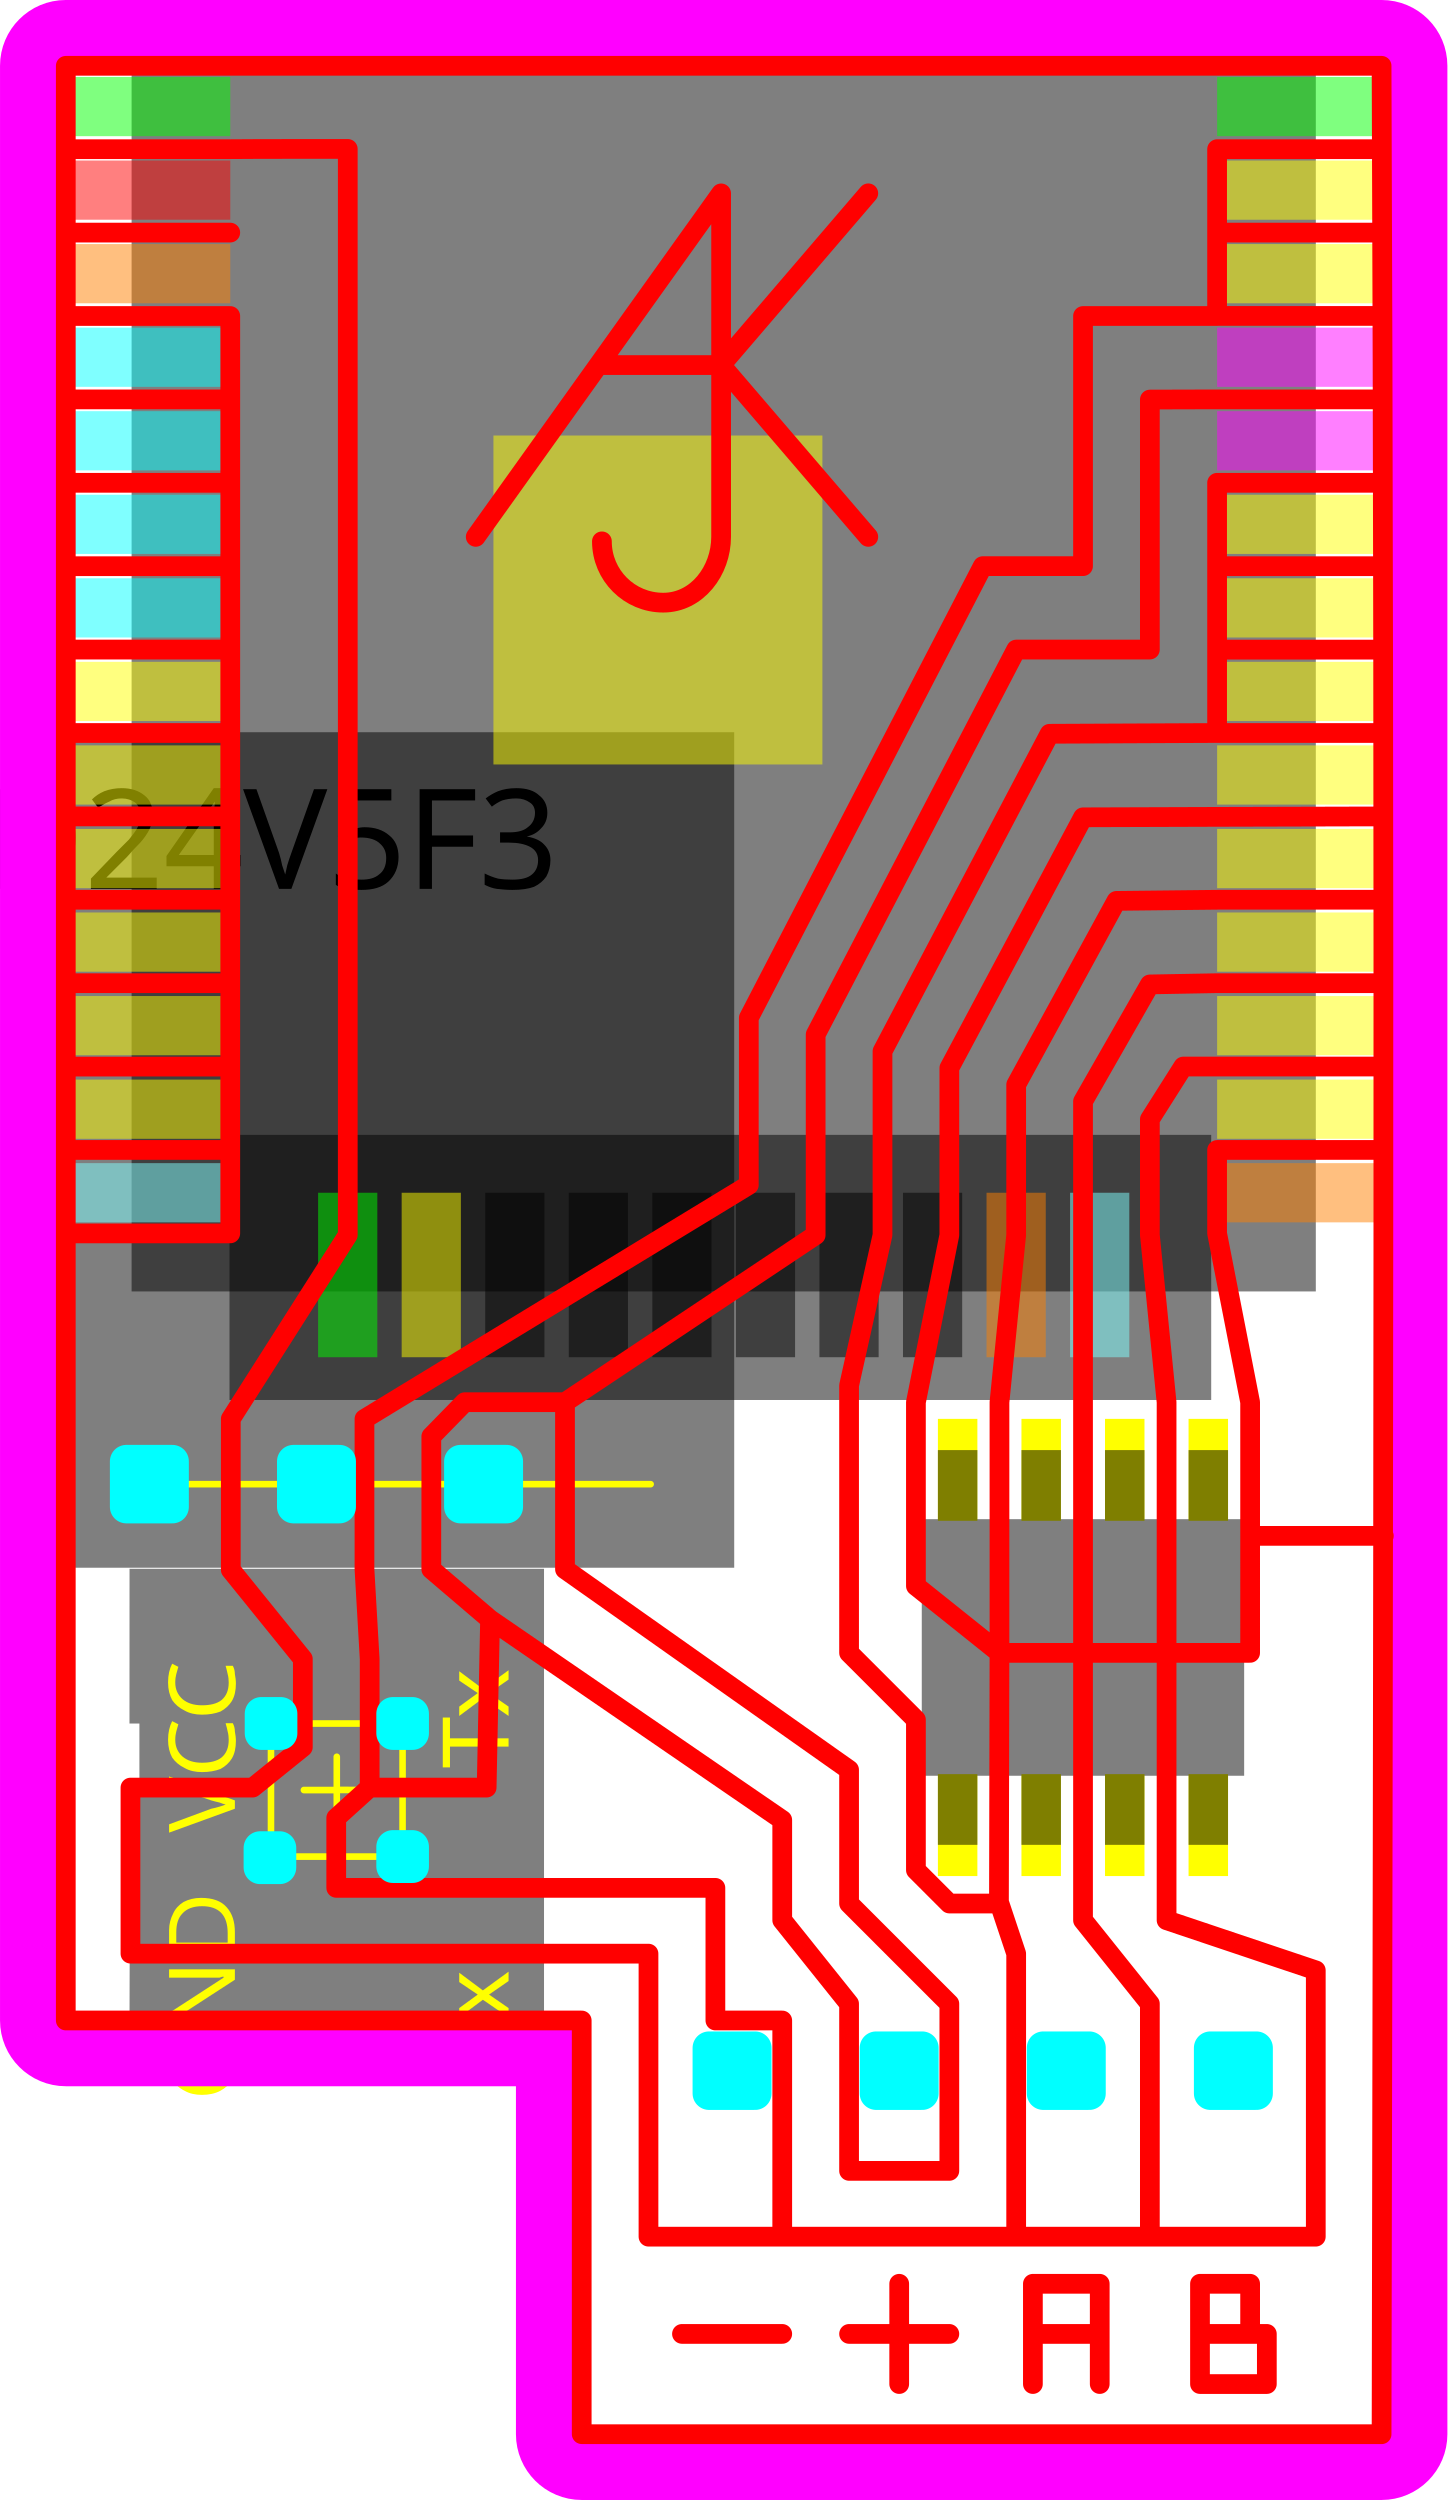
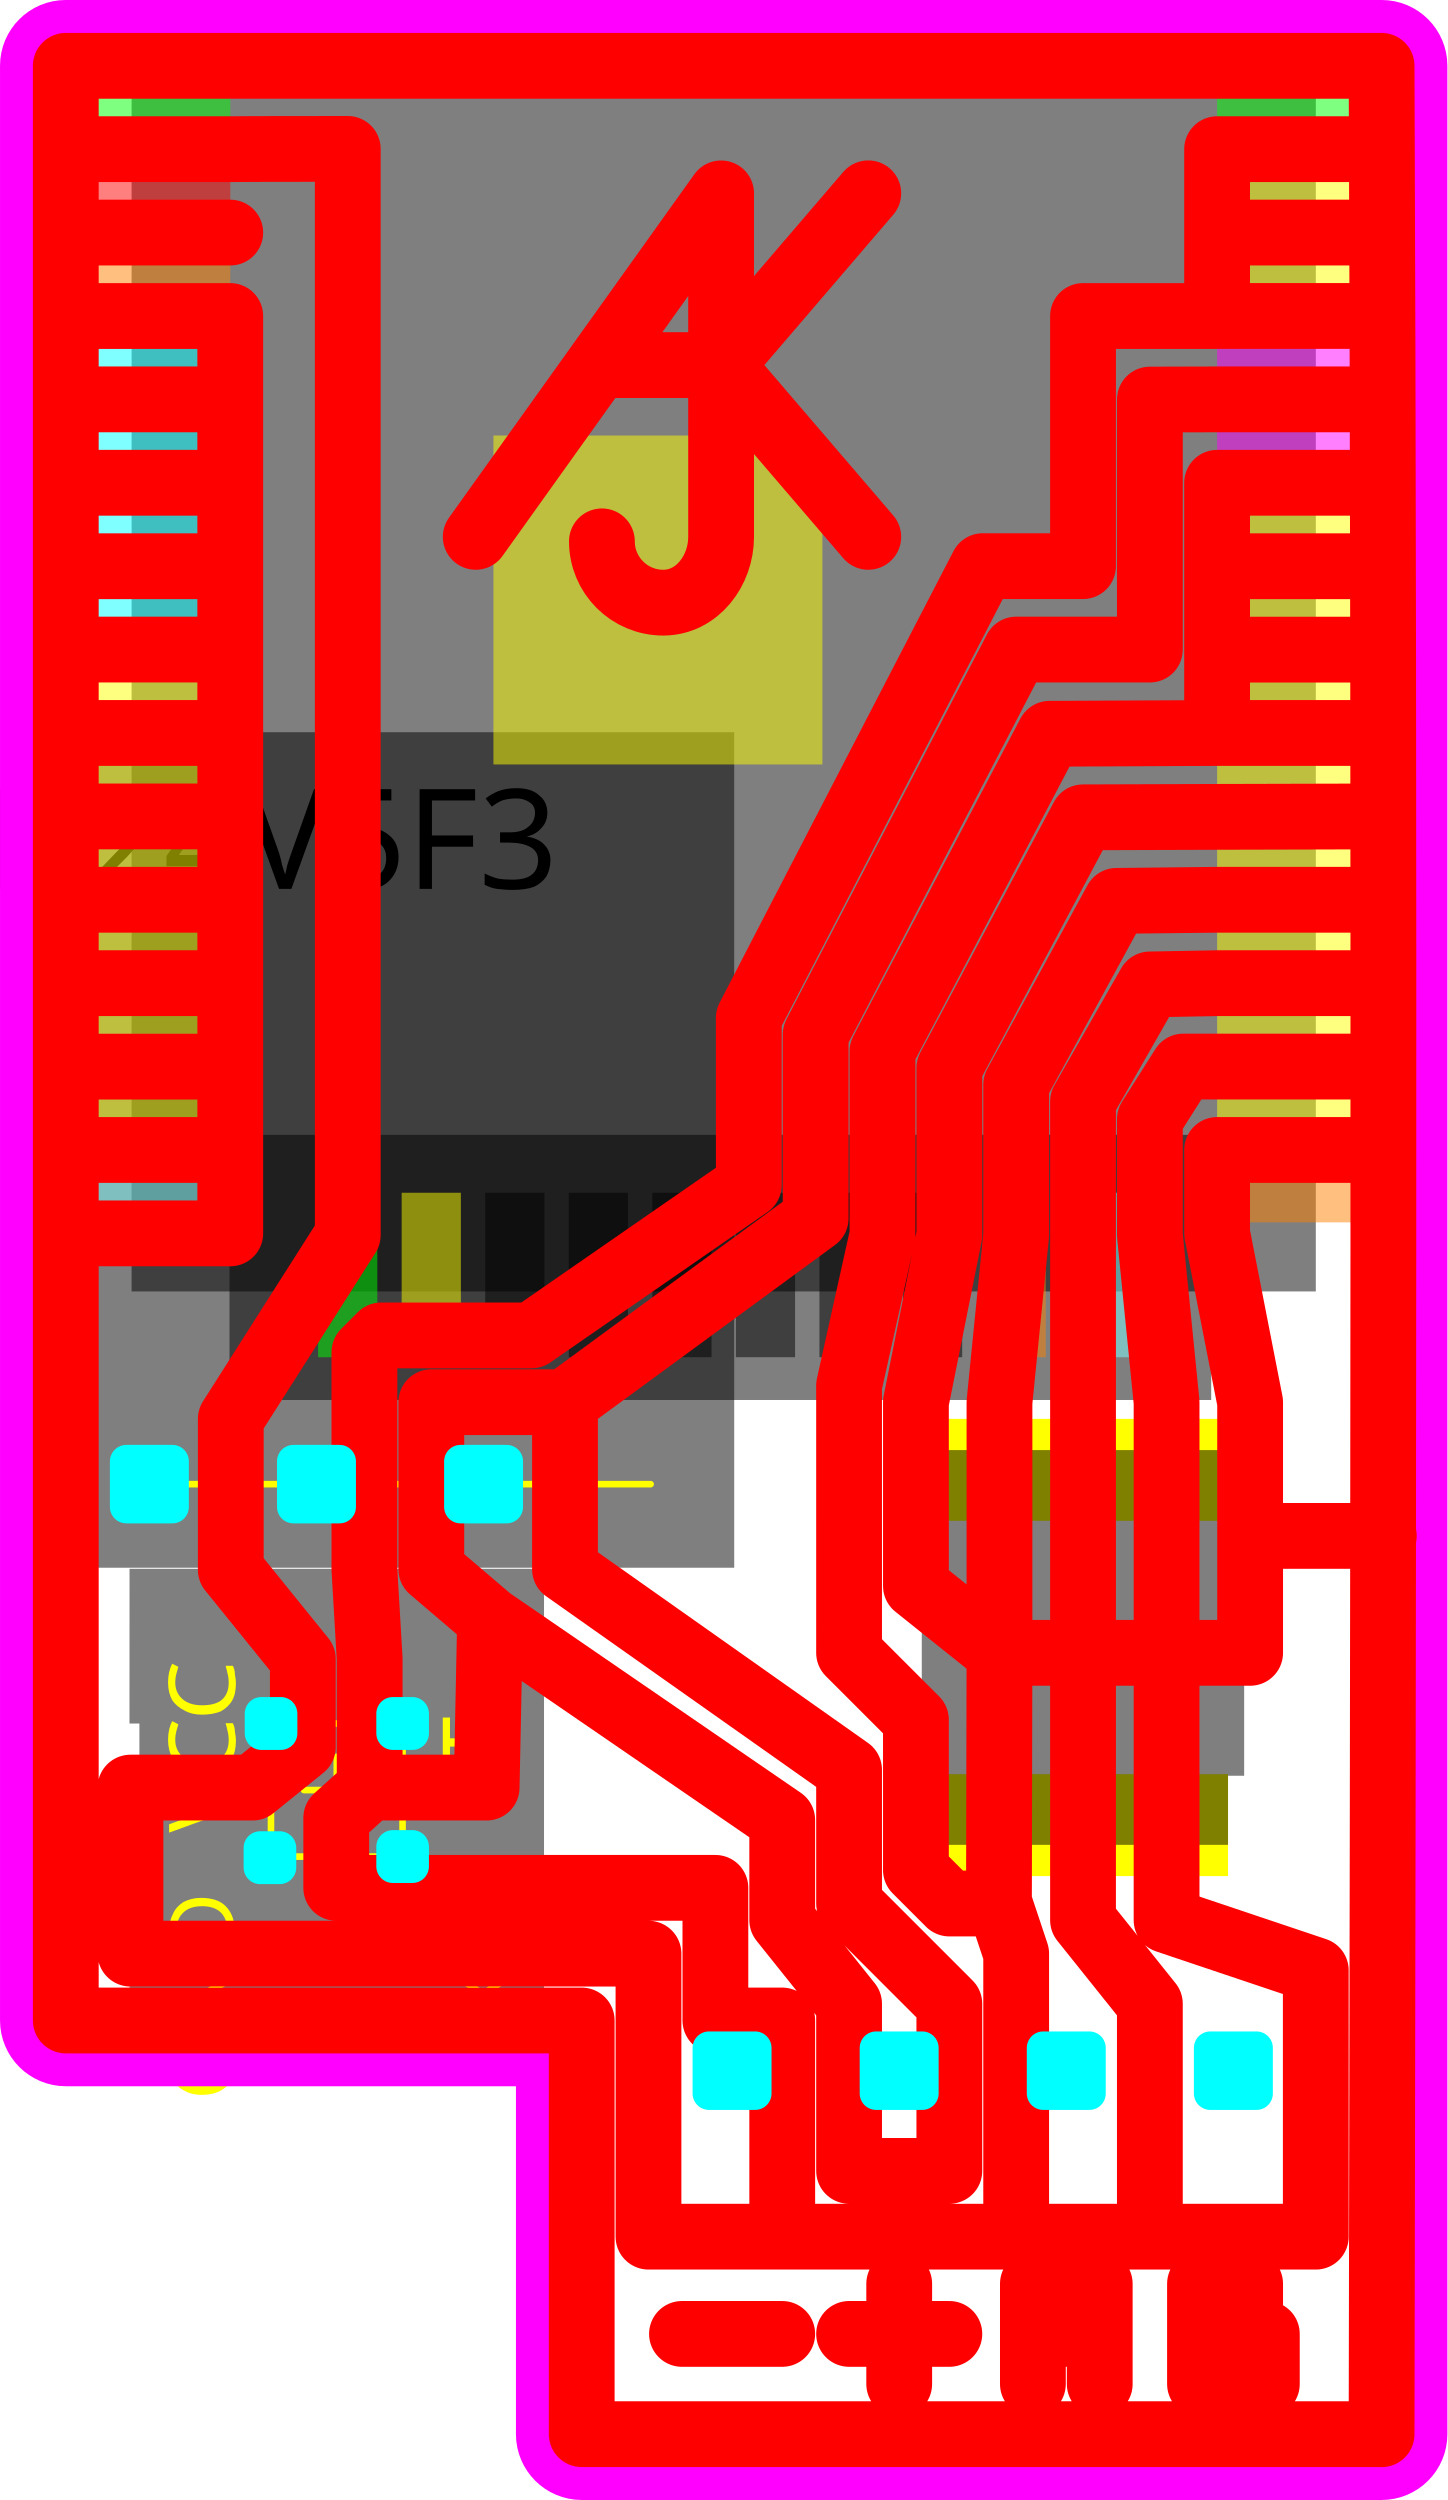
<svg xmlns="http://www.w3.org/2000/svg" width="22mm" height="38mm" viewBox="0 0 22 38" version="1.1" id="svg926">
  <defs id="defs920" />
  <g id="layer6" style="display:inline" transform="translate(3.654297,2.298828)">
    <rect style="fill:#000000;fill-opacity:0.502;stroke:none;stroke-width:0.337;stroke-linecap:round;stroke-linejoin:round;stroke-miterlimit:4;stroke-dasharray:none;stroke-opacity:1" id="rect1434" width="14.922" height="4.03" x="-0.166" y="14.951" />
    <g transform="translate(-15.3543,-79.88925)" id="layer1-1">
      <rect y="88.72" x="12.7" height="12.7" width="10.16" id="rect817" style="opacity:1;fill:#000000;fill-opacity:0.502;fill-rule:evenodd;stroke:none;stroke-width:0.1;stroke-linecap:round;stroke-linejoin:round;stroke-miterlimit:4;stroke-dasharray:none;stroke-dashoffset:0;stroke-opacity:1" />
      <path id="path831" d="m 13.97,100.15 h 2.54 2.54 2.54" style="opacity:1;fill:none;fill-opacity:0.502;fill-rule:evenodd;stroke:#ffff00;stroke-width:0.1;stroke-linecap:round;stroke-linejoin:round;stroke-miterlimit:4;stroke-dasharray:none;stroke-dashoffset:0;stroke-opacity:1" />
      <text id="text835" y="91.103" x="17.734" style="font-style:normal;font-variant:normal;font-weight:normal;font-stretch:normal;font-size:2.117px;line-height:125%;font-family:Raleway;-inkscape-font-specification:'Raleway, Normal';font-variant-ligatures:normal;font-variant-caps:normal;font-variant-numeric:normal;font-feature-settings:normal;text-align:center;letter-spacing:0px;word-spacing:0px;writing-mode:lr-tb;text-anchor:middle;fill:#000000;fill-opacity:1;stroke:none;stroke-width:0.265px;stroke-linecap:butt;stroke-linejoin:miter;stroke-opacity:1" xml:space="preserve">
        <tspan style="font-style:normal;font-variant:normal;font-weight:normal;font-stretch:normal;font-size:2.117px;font-family:Raleway;-inkscape-font-specification:'Raleway, Normal';font-variant-ligatures:normal;font-variant-caps:normal;font-variant-numeric:normal;font-feature-settings:normal;text-align:center;writing-mode:lr-tb;text-anchor:middle;stroke-width:0.265px" y="91.103" x="17.734" id="tspan833">D24V5F3</tspan>
      </text>
    </g>
    <text id="text1597" y="28.948" x="-14.374" style="font-style:normal;font-variant:normal;font-weight:normal;font-stretch:normal;font-size:1.411px;line-height:125%;font-family:FiveByNineJTD;-inkscape-font-specification:'FiveByNineJTD, Normal';font-variant-ligatures:normal;font-variant-caps:normal;font-variant-numeric:normal;font-feature-settings:normal;text-align:center;letter-spacing:0px;word-spacing:0px;writing-mode:lr-tb;text-anchor:middle;fill:#ffff00;fill-opacity:1;stroke:none;stroke-width:0.265px;stroke-linecap:butt;stroke-linejoin:miter;stroke-opacity:1" xml:space="preserve" transform="rotate(-90)">
      <tspan style="font-style:normal;font-variant:normal;font-weight:normal;font-stretch:normal;font-size:1.411px;font-family:FiveByNineJTD;-inkscape-font-specification:'FiveByNineJTD, Normal';font-variant-ligatures:normal;font-variant-caps:normal;font-variant-numeric:normal;font-feature-settings:normal;text-align:center;writing-mode:lr-tb;text-anchor:middle;fill:#ffff00;fill-opacity:1;stroke-width:0.265px" y="30.109" x="-14.374" id="tspan1595" />
    </text>
    <g transform="rotate(180,9.533401,58.61137)" id="layer1-0">
      <g id="g1249">
        <path id="path1215" d="m 4.355,96.405 v 1.55" style="opacity:1;fill:none;fill-opacity:0.502;fill-rule:evenodd;stroke:#ffff00;stroke-width:0.6;stroke-linecap:butt;stroke-linejoin:round;stroke-miterlimit:4;stroke-dasharray:none;stroke-dashoffset:0;stroke-opacity:1" />
        <path style="opacity:1;fill:none;fill-opacity:0.502;fill-rule:evenodd;stroke:#ffff00;stroke-width:0.6;stroke-linecap:butt;stroke-linejoin:round;stroke-miterlimit:4;stroke-dasharray:none;stroke-dashoffset:0;stroke-opacity:1" d="m 5.625,96.405 v 1.55" id="path1217" />
        <path id="path1219" d="m 6.895,96.405 v 1.55" style="opacity:1;fill:none;fill-opacity:0.502;fill-rule:evenodd;stroke:#ffff00;stroke-width:0.6;stroke-linecap:butt;stroke-linejoin:round;stroke-miterlimit:4;stroke-dasharray:none;stroke-dashoffset:0;stroke-opacity:1" />
        <path style="opacity:1;fill:none;fill-opacity:0.502;fill-rule:evenodd;stroke:#ffff00;stroke-width:0.6;stroke-linecap:butt;stroke-linejoin:round;stroke-miterlimit:4;stroke-dasharray:none;stroke-dashoffset:0;stroke-opacity:1" d="m 8.165,96.405 v 1.55" id="path1221" />
        <path style="opacity:1;fill:none;fill-opacity:0.502;fill-rule:evenodd;stroke:#ffff00;stroke-width:0.6;stroke-linecap:butt;stroke-linejoin:round;stroke-miterlimit:4;stroke-dasharray:none;stroke-dashoffset:0;stroke-opacity:1" d="m 4.355,91.005 v 1.55" id="path1223" />
        <path id="path1225" d="m 5.625,91.005 v 1.55" style="opacity:1;fill:none;fill-opacity:0.502;fill-rule:evenodd;stroke:#ffff00;stroke-width:0.6;stroke-linecap:butt;stroke-linejoin:round;stroke-miterlimit:4;stroke-dasharray:none;stroke-dashoffset:0;stroke-opacity:1" />
        <path style="opacity:1;fill:none;fill-opacity:0.502;fill-rule:evenodd;stroke:#ffff00;stroke-width:0.6;stroke-linecap:butt;stroke-linejoin:round;stroke-miterlimit:4;stroke-dasharray:none;stroke-dashoffset:0;stroke-opacity:1" d="m 6.895,91.005 v 1.55" id="path1227" />
        <path id="path1229" d="m 8.165,91.005 v 1.55" style="opacity:1;fill:none;fill-opacity:0.502;fill-rule:evenodd;stroke:#ffff00;stroke-width:0.6;stroke-linecap:butt;stroke-linejoin:round;stroke-miterlimit:4;stroke-dasharray:none;stroke-dashoffset:0;stroke-opacity:1" />
      </g>
      <path id="rect1149" d="m 0.926,1.795 v 3.969 H 0 V 20.504 h 0.926 v 3.969 H 3.193 v -3.969 h 2.533 v 3.969 h 2.268 v -3.969 h 2.531 v 3.969 h 2.268 v -3.969 h 2.533 v 3.969 h 2.268 v -3.969 h 0.926 V 5.764 H 17.594 v -3.969 h -2.268 v 3.969 h -2.533 v -3.969 h -2.268 v 3.969 H 7.994 v -3.969 H 5.727 v 3.969 H 3.193 v -3.969 z" style="opacity:1;fill:#000000;fill-opacity:0.502;fill-rule:evenodd;stroke:none;stroke-width:1.134;stroke-linecap:round;stroke-linejoin:round;stroke-miterlimit:4;stroke-dasharray:none;stroke-dashoffset:0;stroke-opacity:1" transform="matrix(0.2645833,0,0,0.2645833,3.81,91.005)" />
    </g>
    <g style="display:inline" id="layer4" transform="translate(-1.638634,-7.814222)" />
    <g style="display:inline" transform="matrix(0,-1.011295,1,0,-141.3303,55.02321)" id="layer1">
      <path id="rect818" d="m 26.452,139.645 2.325,0.006 v 0.144 h 2 v -0.151 l 2.325,0.001 v 6.3 h -6.65 z" style="opacity:1;fill:#000000;fill-opacity:0.502;fill-rule:evenodd;stroke:none;stroke-width:1;stroke-linecap:round;stroke-linejoin:round;stroke-miterlimit:4;stroke-dasharray:none;stroke-dashoffset:0;stroke-opacity:1" />
      <path d="m 29.777,142.295 v 0.5 h 0.5 m -1,0 h 0.502 l -0.002,0.5 m -1,-1.5 v 2 h 2 v -2 h -2" style="opacity:1;fill:none;fill-opacity:0.502;fill-rule:evenodd;stroke:#ffff00;stroke-width:0.1;stroke-linecap:round;stroke-linejoin:round;stroke-miterlimit:4;stroke-dasharray:none;stroke-dashoffset:0;stroke-opacity:1" id="path1638" />
      <text id="text1589" y="141.248" x="27.967" style="font-style:normal;font-variant:normal;font-weight:normal;font-stretch:normal;font-size:1.411px;line-height:125%;font-family:FiveByNineJTD;-inkscape-font-specification:'FiveByNineJTD, Normal';font-variant-ligatures:normal;font-variant-caps:normal;font-variant-numeric:normal;font-feature-settings:normal;text-align:center;letter-spacing:0px;word-spacing:0px;writing-mode:lr-tb;text-anchor:middle;fill:#ffff00;fill-opacity:1;stroke:none;stroke-width:0.265px;stroke-linecap:butt;stroke-linejoin:miter;stroke-opacity:1" xml:space="preserve">
        <tspan style="font-style:normal;font-variant:normal;font-weight:normal;font-stretch:normal;font-size:1.411px;font-family:FiveByNineJTD;-inkscape-font-specification:'FiveByNineJTD, Normal';font-variant-ligatures:normal;font-variant-caps:normal;font-variant-numeric:normal;font-feature-settings:normal;text-align:center;writing-mode:lr-tb;text-anchor:middle;fill:#ffff00;fill-opacity:1;stroke-width:0.265px" y="141.248" x="27.967" id="tspan1587">GND</tspan>
      </text>
      <text xml:space="preserve" style="font-style:normal;font-variant:normal;font-weight:normal;font-stretch:normal;font-size:1.411px;line-height:125%;font-family:FiveByNineJTD;-inkscape-font-specification:'FiveByNineJTD, Normal';font-variant-ligatures:normal;font-variant-caps:normal;font-variant-numeric:normal;font-feature-settings:normal;text-align:center;letter-spacing:0px;word-spacing:0px;writing-mode:lr-tb;text-anchor:middle;fill:#ffff00;fill-opacity:1;stroke:none;stroke-width:0.265px;stroke-linecap:butt;stroke-linejoin:miter;stroke-opacity:1" x="31.716" y="141.248" id="text1593">
        <tspan id="tspan1591" x="31.716" y="141.248" style="font-style:normal;font-variant:normal;font-weight:normal;font-stretch:normal;font-size:1.411px;font-family:FiveByNineJTD;-inkscape-font-specification:'FiveByNineJTD, Normal';font-variant-ligatures:normal;font-variant-caps:normal;font-variant-numeric:normal;font-feature-settings:normal;text-align:center;writing-mode:lr-tb;text-anchor:middle;fill:#ffff00;fill-opacity:1;stroke-width:0.265px">VCC</tspan>
      </text>
      <text xml:space="preserve" style="font-style:normal;font-variant:normal;font-weight:normal;font-stretch:normal;font-size:1.411px;line-height:125%;font-family:FiveByNineJTD;-inkscape-font-specification:'FiveByNineJTD, Normal';font-variant-ligatures:normal;font-variant-caps:normal;font-variant-numeric:normal;font-feature-settings:normal;text-align:center;letter-spacing:0px;word-spacing:0px;writing-mode:lr-tb;text-anchor:middle;fill:#ffff00;fill-opacity:1;stroke:none;stroke-width:0.265px;stroke-linecap:butt;stroke-linejoin:miter;stroke-opacity:1" x="32.138" y="145.408" id="text1597-2">
        <tspan id="tspan1595-3" x="32.138" y="145.408" style="font-style:normal;font-variant:normal;font-weight:normal;font-stretch:normal;font-size:1.411px;font-family:FiveByNineJTD;-inkscape-font-specification:'FiveByNineJTD, Normal';font-variant-ligatures:normal;font-variant-caps:normal;font-variant-numeric:normal;font-feature-settings:normal;text-align:center;writing-mode:lr-tb;text-anchor:middle;fill:#ffff00;fill-opacity:1;stroke-width:0.265px">Tx</tspan>
      </text>
      <text id="text1601" y="145.408" x="27.545" style="font-style:normal;font-variant:normal;font-weight:normal;font-stretch:normal;font-size:1.411px;line-height:125%;font-family:FiveByNineJTD;-inkscape-font-specification:'FiveByNineJTD, Normal';font-variant-ligatures:normal;font-variant-caps:normal;font-variant-numeric:normal;font-feature-settings:normal;text-align:center;letter-spacing:0px;word-spacing:0px;writing-mode:lr-tb;text-anchor:middle;fill:#ffff00;fill-opacity:1;stroke:none;stroke-width:0.265px;stroke-linecap:butt;stroke-linejoin:miter;stroke-opacity:1" xml:space="preserve">
        <tspan style="font-style:normal;font-variant:normal;font-weight:normal;font-stretch:normal;font-size:1.411px;font-family:FiveByNineJTD;-inkscape-font-specification:'FiveByNineJTD, Normal';font-variant-ligatures:normal;font-variant-caps:normal;font-variant-numeric:normal;font-feature-settings:normal;text-align:center;writing-mode:lr-tb;text-anchor:middle;fill:#ffff00;fill-opacity:1;stroke-width:0.265px" y="145.408" x="27.545" id="tspan1599">Rx</tspan>
      </text>
    </g>
    <rect y="-8.169" x="-1.654" height="25.5" width="18" id="rect10" style="fill:#000000;fill-opacity:0.502;stroke:none;stroke-width:0.265" />
    <rect y="-1.129" x="-2.654" height="0.9" width="2.5" id="rect819" style="fill:#00ff00;fill-opacity:0.502;stroke:none;stroke-width:0.296" />
    <rect style="fill:#80ffff;fill-opacity:0.502;stroke:none;stroke-width:0.296" id="rect821" width="2.5" height="0.9" x="-2.654" y="15.381" />
    <rect y="14.111" x="-2.654" height="0.9" width="2.5" id="rect823" style="fill:#ffff00;fill-opacity:0.502;stroke:none;stroke-width:0.296" />
    <rect style="fill:#ffff00;fill-opacity:0.502;stroke:none;stroke-width:0.296" id="rect825" width="2.5" height="0.9" x="-2.654" y="12.841" />
    <rect y="11.571" x="-2.654" height="0.9" width="2.5" id="rect827" style="fill:#ffff00;fill-opacity:0.502;stroke:none;stroke-width:0.296" />
    <rect style="fill:#ffff00;fill-opacity:0.502;stroke:none;stroke-width:0.296" id="rect829" width="2.5" height="0.9" x="-2.654" y="10.301" />
    <rect y="9.031" x="-2.654" height="0.9" width="2.5" id="rect831" style="fill:#ffff00;fill-opacity:0.502;stroke:none;stroke-width:0.296" />
    <rect style="fill:#ffff00;fill-opacity:0.502;stroke:none;stroke-width:0.296" id="rect833" width="2.5" height="0.9" x="-2.654" y="7.761" />
    <rect y="6.491" x="-2.654" height="0.9" width="2.5" id="rect835" style="fill:#00ffff;fill-opacity:0.502;stroke:none;stroke-width:0.296" />
    <rect style="fill:#00ffff;fill-opacity:0.502;stroke:none;stroke-width:0.296" id="rect837" width="2.5" height="0.9" x="-2.654" y="5.221" />
    <rect y="3.951" x="-2.654" height="0.9" width="2.5" id="rect839" style="fill:#00ffff;fill-opacity:0.502;stroke:none;stroke-width:0.296" />
    <rect style="fill:#00ffff;fill-opacity:0.502;stroke:none;stroke-width:0.296" id="rect841" width="2.5" height="0.9" x="-2.654" y="2.681" />
    <rect y="1.411" x="-2.654" height="0.9" width="2.5" id="rect843" style="fill:#ff8000;fill-opacity:0.502;stroke:none;stroke-width:0.296" />
    <rect style="fill:#ff0000;fill-opacity:0.502;stroke:none;stroke-width:0.296" id="rect845" width="2.5" height="0.9" x="-2.654" y="0.141" />
    <rect style="fill:#00ff00;fill-opacity:0.502;stroke:none;stroke-width:0.296" id="rect867" width="2.5" height="0.9" x="14.846" y="-1.129" />
    <rect y="15.381" x="14.846" height="0.9" width="2.5" id="rect869" style="fill:#ff8000;fill-opacity:0.502;stroke:none;stroke-width:0.296" />
    <rect style="fill:#ffff00;fill-opacity:0.502;stroke:none;stroke-width:0.296" id="rect871" width="2.5" height="0.9" x="14.846" y="14.111" />
    <rect y="12.841" x="14.846" height="0.9" width="2.5" id="rect873" style="fill:#ffff00;fill-opacity:0.502;stroke:none;stroke-width:0.296" />
    <rect style="fill:#ffff00;fill-opacity:0.502;stroke:none;stroke-width:0.296" id="rect875" width="2.5" height="0.9" x="14.846" y="11.571" />
    <rect y="10.301" x="14.846" height="0.9" width="2.5" id="rect877" style="fill:#ffff00;fill-opacity:0.502;stroke:none;stroke-width:0.296" />
    <rect style="fill:#ffff00;fill-opacity:0.502;stroke:none;stroke-width:0.296" id="rect879" width="2.5" height="0.9" x="14.846" y="9.031" />
    <rect y="7.761" x="14.846" height="0.9" width="2.5" id="rect881" style="fill:#ffff00;fill-opacity:0.502;stroke:none;stroke-width:0.296" />
    <rect style="fill:#ffff00;fill-opacity:0.502;stroke:none;stroke-width:0.296" id="rect883" width="2.5" height="0.9" x="14.846" y="6.491" />
    <rect y="5.221" x="14.846" height="0.9" width="2.5" id="rect885" style="fill:#ffff00;fill-opacity:0.502;stroke:none;stroke-width:0.296" />
    <rect style="fill:#ff00ff;fill-opacity:0.502;stroke:none;stroke-width:0.296" id="rect887" width="2.5" height="0.9" x="14.846" y="3.951" />
    <rect y="2.681" x="14.846" height="0.9" width="2.5" id="rect889" style="fill:#ff00ff;fill-opacity:0.502;stroke:none;stroke-width:0.296" />
    <rect style="fill:#ffff00;fill-opacity:0.502;stroke:none;stroke-width:0.296" id="rect891" width="2.5" height="0.9" x="14.846" y="1.411" />
    <rect y="0.141" x="14.846" height="0.9" width="2.5" id="rect893" style="fill:#ffff00;fill-opacity:0.502;stroke:none;stroke-width:0.296" />
    <rect transform="rotate(90)" style="fill:#00ff00;fill-opacity:0.502;stroke:none;stroke-width:0.296" id="rect899" width="2.5" height="0.9" x="15.831" y="-2.081" />
    <rect transform="rotate(90)" y="-3.351" x="15.831" height="0.9" width="2.5" id="rect901" style="fill:#ffff00;fill-opacity:0.502;stroke:none;stroke-width:0.296" />
    <rect transform="rotate(90)" style="fill:#000000;fill-opacity:0.502;stroke:none;stroke-width:0.296" id="rect903" width="2.5" height="0.9" x="15.831" y="-4.621" />
    <rect transform="rotate(90)" y="-5.891" x="15.831" height="0.9" width="2.5" id="rect905" style="fill:#000000;fill-opacity:0.502;stroke:none;stroke-width:0.296" />
    <rect transform="rotate(90)" style="fill:#000000;fill-opacity:0.502;stroke:none;stroke-width:0.296" id="rect907" width="2.5" height="0.9" x="15.831" y="-7.161" />
    <rect transform="rotate(90)" y="-8.431" x="15.831" height="0.9" width="2.5" id="rect909" style="fill:#000000;fill-opacity:0.502;stroke:none;stroke-width:0.296" />
    <rect transform="rotate(90)" style="fill:#000000;fill-opacity:0.502;stroke:none;stroke-width:0.296" id="rect911" width="2.5" height="0.9" x="15.831" y="-9.701" />
    <rect transform="rotate(90)" y="-10.971" x="15.831" height="0.9" width="2.5" id="rect913" style="fill:#000000;fill-opacity:0.502;stroke:none;stroke-width:0.296" />
    <rect transform="rotate(90)" style="fill:#ff8000;fill-opacity:0.502;stroke:none;stroke-width:0.296" id="rect915" width="2.5" height="0.9" x="15.831" y="-12.241" />
    <rect transform="rotate(90)" y="-13.511" x="15.831" height="0.9" width="2.5" id="rect917" style="fill:#80ffff;fill-opacity:0.502;stroke:none;stroke-width:0.296" />
    <rect y="4.321" x="3.846" height="5" width="5" id="rect946" style="fill:#ffff00;fill-opacity:0.502;stroke:none;stroke-width:0.41" />
    <text id="text4848" y="-3.375" x="7.352" style="font-style:normal;font-variant:normal;font-weight:normal;font-stretch:normal;font-size:4.939px;line-height:1.25;font-family:sans-serif;-inkscape-font-specification:'sans-serif, Normal';font-variant-ligatures:normal;font-variant-caps:normal;font-variant-numeric:normal;font-feature-settings:normal;text-align:center;letter-spacing:0px;word-spacing:0px;writing-mode:lr-tb;text-anchor:middle;fill:#000000;fill-opacity:1;stroke:none;stroke-width:0.265" xml:space="preserve">
      <tspan style="font-style:normal;font-variant:normal;font-weight:normal;font-stretch:normal;font-size:4.939px;font-family:sans-serif;-inkscape-font-specification:'sans-serif, Normal';font-variant-ligatures:normal;font-variant-caps:normal;font-variant-numeric:normal;font-feature-settings:normal;text-align:center;writing-mode:lr-tb;text-anchor:middle;stroke-width:0.265" y="-3.375" x="7.352" id="tspan4846">ESP32</tspan>
    </text>
  </g>
  <g id="edge" style="display:inline" transform="translate(3.654297,2.298828)">
    <path style="color:#000000;font-style:normal;font-variant:normal;font-weight:normal;font-stretch:normal;font-size:medium;line-height:normal;font-family:sans-serif;font-variant-ligatures:normal;font-variant-position:normal;font-variant-caps:normal;font-variant-numeric:normal;font-variant-alternates:normal;font-feature-settings:normal;text-indent:0;text-align:start;text-decoration:none;text-decoration-line:none;text-decoration-style:solid;text-decoration-color:#000000;letter-spacing:normal;word-spacing:normal;text-transform:none;writing-mode:lr-tb;direction:ltr;text-orientation:mixed;dominant-baseline:auto;baseline-shift:baseline;text-anchor:start;white-space:normal;shape-padding:0;clip-rule:nonzero;display:inline;overflow:visible;visibility:visible;opacity:1;isolation:auto;mix-blend-mode:normal;color-interpolation:sRGB;color-interpolation-filters:linearRGB;solid-color:#000000;solid-opacity:1;vector-effect:none;fill:none;fill-opacity:1;fill-rule:nonzero;stroke:#ff00ff;stroke-width:1;stroke-linecap:round;stroke-linejoin:round;stroke-miterlimit:4;stroke-dasharray:none;stroke-dashoffset:0;stroke-opacity:1;color-rendering:auto;image-rendering:auto;shape-rendering:auto;text-rendering:auto;enable-background:accumulate" d="m -2.654,-1.799 a 0.5,0.5 0 0 0 -0.5,0.5 V 28.412 a 0.5,0.5 0 0 0 0.5,0.5 H 4.688 v 5.789 a 0.5,0.5 0 0 0 0.5,0.5 h 12.158 a 0.5,0.5 0 0 0 0.5,-0.5 V -1.299 a 0.5,0.5 0 0 0 -0.5,-0.5 z" id="path932" />
  </g>
  <g id="layer2" style="display:inline" transform="translate(2.74696,17.51441)">
    <g id="g993" transform="translate(7.306204,-20.71982)" />
    <g transform="rotate(90,5.650503,16.0582)" id="g1053" />
    <g id="g1091" transform="translate(25.1062,-20.71982)" />
    <g transform="matrix(0.6593814,0,0,0.6593814,-6.897141,-185.2828)" id="layer1-0-7" style="fill:#000000;fill-opacity:0.502;stroke:#ff0000;stroke-width:0.455;stroke-miterlimit:4;stroke-dasharray:none;stroke-opacity:1" />
    <g transform="matrix(0.5473464,0,0,0.5473464,-4.794936,-157.4643)" id="layer1-9" style="stroke:#ff0000;stroke-width:0.548;stroke-miterlimit:4;stroke-dasharray:none;stroke-opacity:1" />
    <g style="display:inline" id="layer2-3" transform="translate(-0.7469596,-23.21481)" />
    <g id="g4125" transform="matrix(1.053068,0,0,1.053068,149.3773,-16.92275)">
      <g transform="translate(6.809141,11.74405)" style="display:inline;opacity:1" id="layer6-2" />
      <g transform="translate(6.809141,11.74405)" style="display:inline;opacity:1" id="layer3" />
      <g style="display:inline;opacity:1" transform="translate(8.619141,3.289063)" id="layer2-39" />
      <g transform="translate(6.809141,11.74405)" style="display:inline" id="layer7" />
      <g transform="translate(6.809141,11.74405)" style="display:inline" id="layer4-9">
        <g style="stroke:#00ffff;stroke-opacity:1" transform="translate(3.405002,-9.134995)" id="g940-7" />
        <g style="stroke:#00ffff;stroke-opacity:1" transform="rotate(-180,36.2725,8.835006)" id="g1229" />
        <g style="stroke:#00ffff;stroke-opacity:1" transform="rotate(-90,11.72751,4.247507)" id="g942-0" />
        <g style="stroke:#00ffff;stroke-opacity:1" id="g915" transform="rotate(-180,31.22625,8.835006)" />
        <g style="stroke:#00ffff;stroke-opacity:1" transform="rotate(-180,26.18,8.835006)" id="g924-3" />
        <g style="stroke:#00ffff;stroke-opacity:1" id="g941" transform="translate(19.24001,1.37501)" />
        <g style="stroke:#00ffff;stroke-opacity:1" id="g925">
          <g style="stroke:#00ffff;stroke-opacity:1" id="g954" transform="rotate(-90,22.0375,-8.9375)" />
          <g style="stroke:#00ffff;stroke-opacity:1" transform="rotate(-90,23.3075,-10.2075)" id="g964" />
        </g>
        <g style="stroke:#00ffff;stroke-opacity:1" transform="translate(-0.2700745,-0.1467824)" id="g1033" />
      </g>
    </g>
-     <path id="path928" style="opacity:1;fill:none;fill-opacity:0.502;fill-rule:evenodd;stroke:#ff0000;stroke-width:0.3;stroke-linecap:round;stroke-linejoin:round;stroke-miterlimit:4;stroke-dasharray:none;stroke-dashoffset:0;stroke-opacity:1" d="m 9.143,16.483 v -3.286 h -1.016 V 11.181 H 2.364 v -1.064 l 0.508,-0.46 V 7.701 L 2.793,6.339 V 4.053 L 8.635,0.497 V -2.043 l 3.556,-6.866 h 1.524 v -3.802 h 2.032 M 5.841,3.799 9.651,1.259 v -3.048 l 3.048,-5.852 h 2.032 v -3.8 l 1.022,-0.003 m 2.5,1.268 h -2.5 l 7.5e-5,3.803 m 2.5,-5.071 H 15.753 M 2.872,9.657 h 1.778 l 0.052,-2.556 M 18.287,5.831 h -2.032 M 18.253,-2.57 h -2.5 l -1.022,0.019 -1.016,1.778 V 1.259 l -2e-6,2.54 -4e-6,3.794 -7e-6,4.08 1.016,1.27 v 3.54 M -1.747,-15.247 h 2.5 c 0.262,-0.004 1.786,-0.004 1.786,-0.004 V 1.259 L 0.761,4.053 V 6.347 L 1.856,7.701 v 1.341 l -0.762,0.615 h -1.858 v 2.524 l 7.874,10e-7 v 4.302 H 17.253 v -4.048 l -2.268,-0.762 2.3e-5,-4.064 1.9e-5,-3.81 -0.254,-2.54 v -1.76 l 0.508,-0.802 h 0.514 2.5 m 0,-13.944 h -2.5 v 2.535 h 2.5 M 15.753,-3.838 h 2.5 m 0,23.323 H 6.095 l 4.22e-5,-6.288 -7.842,6e-6 V -16.514 H 0.753 15.753 18.253 c 0.049,12.133 0.023,23.867 0,36 z M 7.619,17.961 h 1.524 m 1.016,0 h 1.524 m -0.762,-0.762 v 1.524 m 2.032,0 v -1.524 h 1.016 v 1.524 m -1.016,-0.762 h 1.016 m 1.524,0 h 1.016 v 0.762 h -1.016 v -1.524 h 0.762 v 0.762 M -1.747,1.233 H 0.753 V -12.711 H -1.747 m 0,-1.268 h 2.5 m -2.5,2.535 h 2.5 m -2.5,1.268 h 2.5 m -2.5,1.268 H 0.753 M -1.747,-7.641 H 0.753 M -1.747,-6.373 H 0.753 M -1.747,-5.105 H 0.753 M -1.747,-3.838 H 0.753 M -1.747,-2.57 H 0.753 M -1.747,-1.302 H 0.753 M -1.747,-0.035 H 0.753 M 15.753,-13.979 h 2.5 m -2.5,5.071 h 2.5 m -2.5,1.268 h 2.5 m 4.3e-5,2.535 -2.503,0.007 -2.035,0.007 -2.032,3.81 v 2.54 l -0.508,2.54 v 2.794 l 1.27,1.016 3.81,-3e-7 -4.3e-5,-3.81 -0.502,-2.566 v -1.268 h 2.5 M 15.753,-3.838 l -1.53,0.017 -1.524,2.794 v 2.286 l -0.254,2.54 2e-6,3.81 -0.008,3.81 h -0.754 l -0.508,-0.508 V 8.625 l -1.016,-1.016 -4.3e-5,-4.064 0.508,-2.286 V -1.535 l 2.54,-4.826 2.546,-0.012 h 2.5 m -5.808,17.792 0.254,0.762 2.9e-5,4.302 M 4.317,3.799 l 1.524,-3e-7 v 2.54 l 4.318,3.048 v 2.032 l 1.524,1.524 v 2.54 h -1.524 v -2.54 L 9.143,11.673 v -1.524 L 4.702,7.101 3.809,6.339 V 4.319 Z M 8.213,-11.965 H 6.349 m 4.102,-2.611 -2.238,2.611 2.238,2.611 m -5.967,0 3.73,-5.221 v 5.221 c 0,0.515 -0.365,1 -0.88,1 -0.515,0 -0.932,-0.417 -0.932,-0.932" />
+     <path id="path928" style="opacity:1;fill:none;fill-opacity:0.502;fill-rule:evenodd;stroke:#ff0000;stroke-width:1;stroke-linecap:round;stroke-linejoin:round;stroke-miterlimit:4;stroke-dasharray:none;stroke-dashoffset:0;stroke-opacity:1" d="m 9.143,16.483 v -3.286 h -1.016 V 11.181 H 2.364 v -1.064 l 0.508,-0.46 V 7.701 l -0.08,-1.361 -2.99e-5,-3.302 0.254,-0.254 H 5.333 L 8.635,0.497 V -2.043 l 3.556,-6.866 h 1.524 v -3.802 h 2.032 M 5.841,3.799 9.651,1.005 l 0,-2.794 3.048,-5.852 h 2.032 v -3.8 l 1.022,-0.003 m 2.5,1.268 h -2.5 l 7.5e-5,3.803 m 2.5,-5.071 H 15.753 M 2.872,9.657 h 1.778 l 0.052,-2.556 M 18.287,5.831 h -2.032 M 18.253,-2.57 h -2.5 l -1.022,0.019 -1.016,1.778 V 1.259 l -2e-6,2.54 -4e-6,3.794 -7e-6,4.08 1.016,1.27 v 3.54 M -1.747,-15.247 h 2.5 c 0.262,-0.004 1.786,-0.004 1.786,-0.004 V 1.259 L 0.761,4.053 V 6.347 L 1.856,7.701 v 1.341 l -0.762,0.615 h -1.858 v 2.524 l 7.874,10e-7 v 4.302 H 17.253 v -4.048 l -2.268,-0.762 2.3e-5,-4.064 1.9e-5,-3.81 -0.254,-2.54 v -1.76 l 0.508,-0.802 h 0.514 2.5 m 0,-13.944 h -2.5 v 2.535 h 2.5 M 15.753,-3.838 h 2.5 m 0,23.323 H 6.095 l 4.22e-5,-6.288 -7.842,6e-6 V -16.514 H 0.753 15.753 18.253 c 0.049,12.133 0.023,23.867 0,36 z M 7.619,17.961 h 1.524 m 1.016,0 h 1.524 m -0.762,-0.762 v 1.524 m 2.032,0 v -1.524 h 1.016 v 1.524 m -1.016,-0.762 h 1.016 m 1.524,0 h 1.016 v 0.762 h -1.016 v -1.524 h 0.762 v 0.762 M -1.747,1.233 H 0.753 V -12.711 H -1.747 m 0,-1.268 h 2.5 m -2.5,2.535 h 2.5 m -2.5,1.268 h 2.5 m -2.5,1.268 H 0.753 M -1.747,-7.641 H 0.753 M -1.747,-6.373 H 0.753 M -1.747,-5.105 H 0.753 M -1.747,-3.838 H 0.753 M -1.747,-2.57 H 0.753 M -1.747,-1.302 H 0.753 M -1.747,-0.035 H 0.753 M 15.753,-13.979 h 2.5 m -2.5,5.071 h 2.5 m -2.5,1.268 h 2.5 m 4.3e-5,2.535 -2.503,0.007 -2.035,0.007 -2.032,3.81 v 2.54 l -0.508,2.54 v 2.794 l 1.27,1.016 3.81,-3e-7 -4.3e-5,-3.81 -0.502,-2.566 v -1.268 h 2.5 M 15.753,-3.838 l -1.53,0.017 -1.524,2.794 v 2.286 l -0.254,2.54 2e-6,3.81 -0.008,3.81 h -0.754 l -0.508,-0.508 V 8.625 l -1.016,-1.016 -4.3e-5,-4.064 0.508,-2.286 V -1.535 l 2.54,-4.826 2.546,-0.012 h 2.5 m -5.808,17.792 0.254,0.762 2.9e-5,4.302 M 3.809,3.799 l 2.032,-10e-8 v 2.54 l 4.318,3.048 v 2.032 l 1.524,1.524 v 2.54 h -1.524 v -2.54 L 9.143,11.673 v -1.524 L 4.702,7.101 3.809,6.339 Z M 8.213,-11.965 H 6.349 m 4.102,-2.611 -2.238,2.611 2.238,2.611 m -5.967,0 3.73,-5.221 v 5.221 c 0,0.515 -0.365,1 -0.88,1 -0.515,0 -0.932,-0.417 -0.932,-0.932" />
  </g>
  <g id="drill" style="display:inline" transform="translate(3.654297,2.298828)">
    <g id="g940" transform="matrix(1,0,0,-1,3.405002,44.69501)" />
    <g id="g927" transform="translate(0.5079995)">
      <path id="path915" d="m 6.965,29.175 0.35,-0.346 h -0.7 v 0.693 h 0.7 v -0.693" style="opacity:1;fill:none;fill-opacity:0.502;fill-rule:evenodd;stroke:#00ffff;stroke-width:0.5;stroke-linecap:round;stroke-linejoin:round;stroke-miterlimit:4;stroke-dasharray:none;stroke-dashoffset:0;stroke-opacity:1" />
      <path style="opacity:1;fill:none;fill-opacity:0.502;fill-rule:evenodd;stroke:#00ffff;stroke-width:0.5;stroke-linecap:round;stroke-linejoin:round;stroke-miterlimit:4;stroke-dasharray:none;stroke-dashoffset:0;stroke-opacity:1" d="m 9.505,29.175 0.35,-0.346 h -0.7 v 0.693 h 0.7 v -0.693" id="path917" />
      <path id="path919" d="m 12.045,29.175 0.35,-0.346 h -0.7 v 0.693 h 0.7 v -0.693" style="opacity:1;fill:none;fill-opacity:0.502;fill-rule:evenodd;stroke:#00ffff;stroke-width:0.5;stroke-linecap:round;stroke-linejoin:round;stroke-miterlimit:4;stroke-dasharray:none;stroke-dashoffset:0;stroke-opacity:1" />
      <path style="opacity:1;fill:none;fill-opacity:0.502;fill-rule:evenodd;stroke:#00ffff;stroke-width:0.5;stroke-linecap:round;stroke-linejoin:round;stroke-miterlimit:4;stroke-dasharray:none;stroke-dashoffset:0;stroke-opacity:1" d="m 14.585,29.175 0.35,-0.346 h -0.7 v 0.693 h 0.7 v -0.693" id="path921" />
    </g>
    <g transform="rotate(-180,5.330545,24.71774)" id="g924">
      <path style="opacity:1;fill:none;fill-opacity:0.502;fill-rule:evenodd;stroke:#00ffff;stroke-width:0.5;stroke-linecap:round;stroke-linejoin:round;stroke-miterlimit:4;stroke-dasharray:none;stroke-dashoffset:0;stroke-opacity:1" d="m 6.965,29.175 0.35,-0.346 h -0.7 v 0.693 h 0.7 v -0.693" id="path916" />
      <path id="path918" d="m 9.505,29.175 0.35,-0.346 h -0.7 v 0.693 h 0.7 v -0.693" style="opacity:1;fill:none;fill-opacity:0.502;fill-rule:evenodd;stroke:#00ffff;stroke-width:0.5;stroke-linecap:round;stroke-linejoin:round;stroke-miterlimit:4;stroke-dasharray:none;stroke-dashoffset:0;stroke-opacity:1" />
      <path style="opacity:1;fill:none;fill-opacity:0.502;fill-rule:evenodd;stroke:#00ffff;stroke-width:0.5;stroke-linecap:round;stroke-linejoin:round;stroke-miterlimit:4;stroke-dasharray:none;stroke-dashoffset:0;stroke-opacity:1" d="m 12.045,29.175 0.35,-0.346 h -0.7 v 0.693 h 0.7 v -0.693" id="path920" />
    </g>
    <g transform="matrix(1,0,0,1.011295,-29.63036,3.625786)" id="g942">
      <path style="opacity:1;fill:none;fill-opacity:0.502;fill-rule:evenodd;stroke:#00ffff;stroke-width:0.5;stroke-linecap:round;stroke-linejoin:round;stroke-miterlimit:4;stroke-dasharray:none;stroke-dashoffset:0;stroke-opacity:1" d="m 30.079,22.063 0.15,-0.147 h -0.3 v 0.294 h 0.3 v -0.294" id="path944" />
      <path id="path946" d="m 32.096,22.046 0.15,-0.147 h -0.3 v 0.294 h 0.3 V 21.899" style="opacity:1;fill:none;fill-opacity:0.502;fill-rule:evenodd;stroke:#00ffff;stroke-width:0.5;stroke-linecap:round;stroke-linejoin:round;stroke-miterlimit:4;stroke-dasharray:none;stroke-dashoffset:0;stroke-opacity:1" />
      <path style="opacity:1;fill:none;fill-opacity:0.502;fill-rule:evenodd;stroke:#00ffff;stroke-width:0.5;stroke-linecap:round;stroke-linejoin:round;stroke-miterlimit:4;stroke-dasharray:none;stroke-dashoffset:0;stroke-opacity:1" d="m 32.096,20.046 0.15,-0.147 h -0.3 v 0.294 h 0.3 V 19.899" id="path948" />
      <path id="path950" d="m 30.096,20.046 0.15,-0.147 h -0.3 v 0.294 h 0.3 V 19.899" style="opacity:1;fill:none;fill-opacity:0.502;fill-rule:evenodd;stroke:#00ffff;stroke-width:0.5;stroke-linecap:round;stroke-linejoin:round;stroke-miterlimit:4;stroke-dasharray:none;stroke-dashoffset:0;stroke-opacity:1" />
    </g>
  </g>
</svg>
